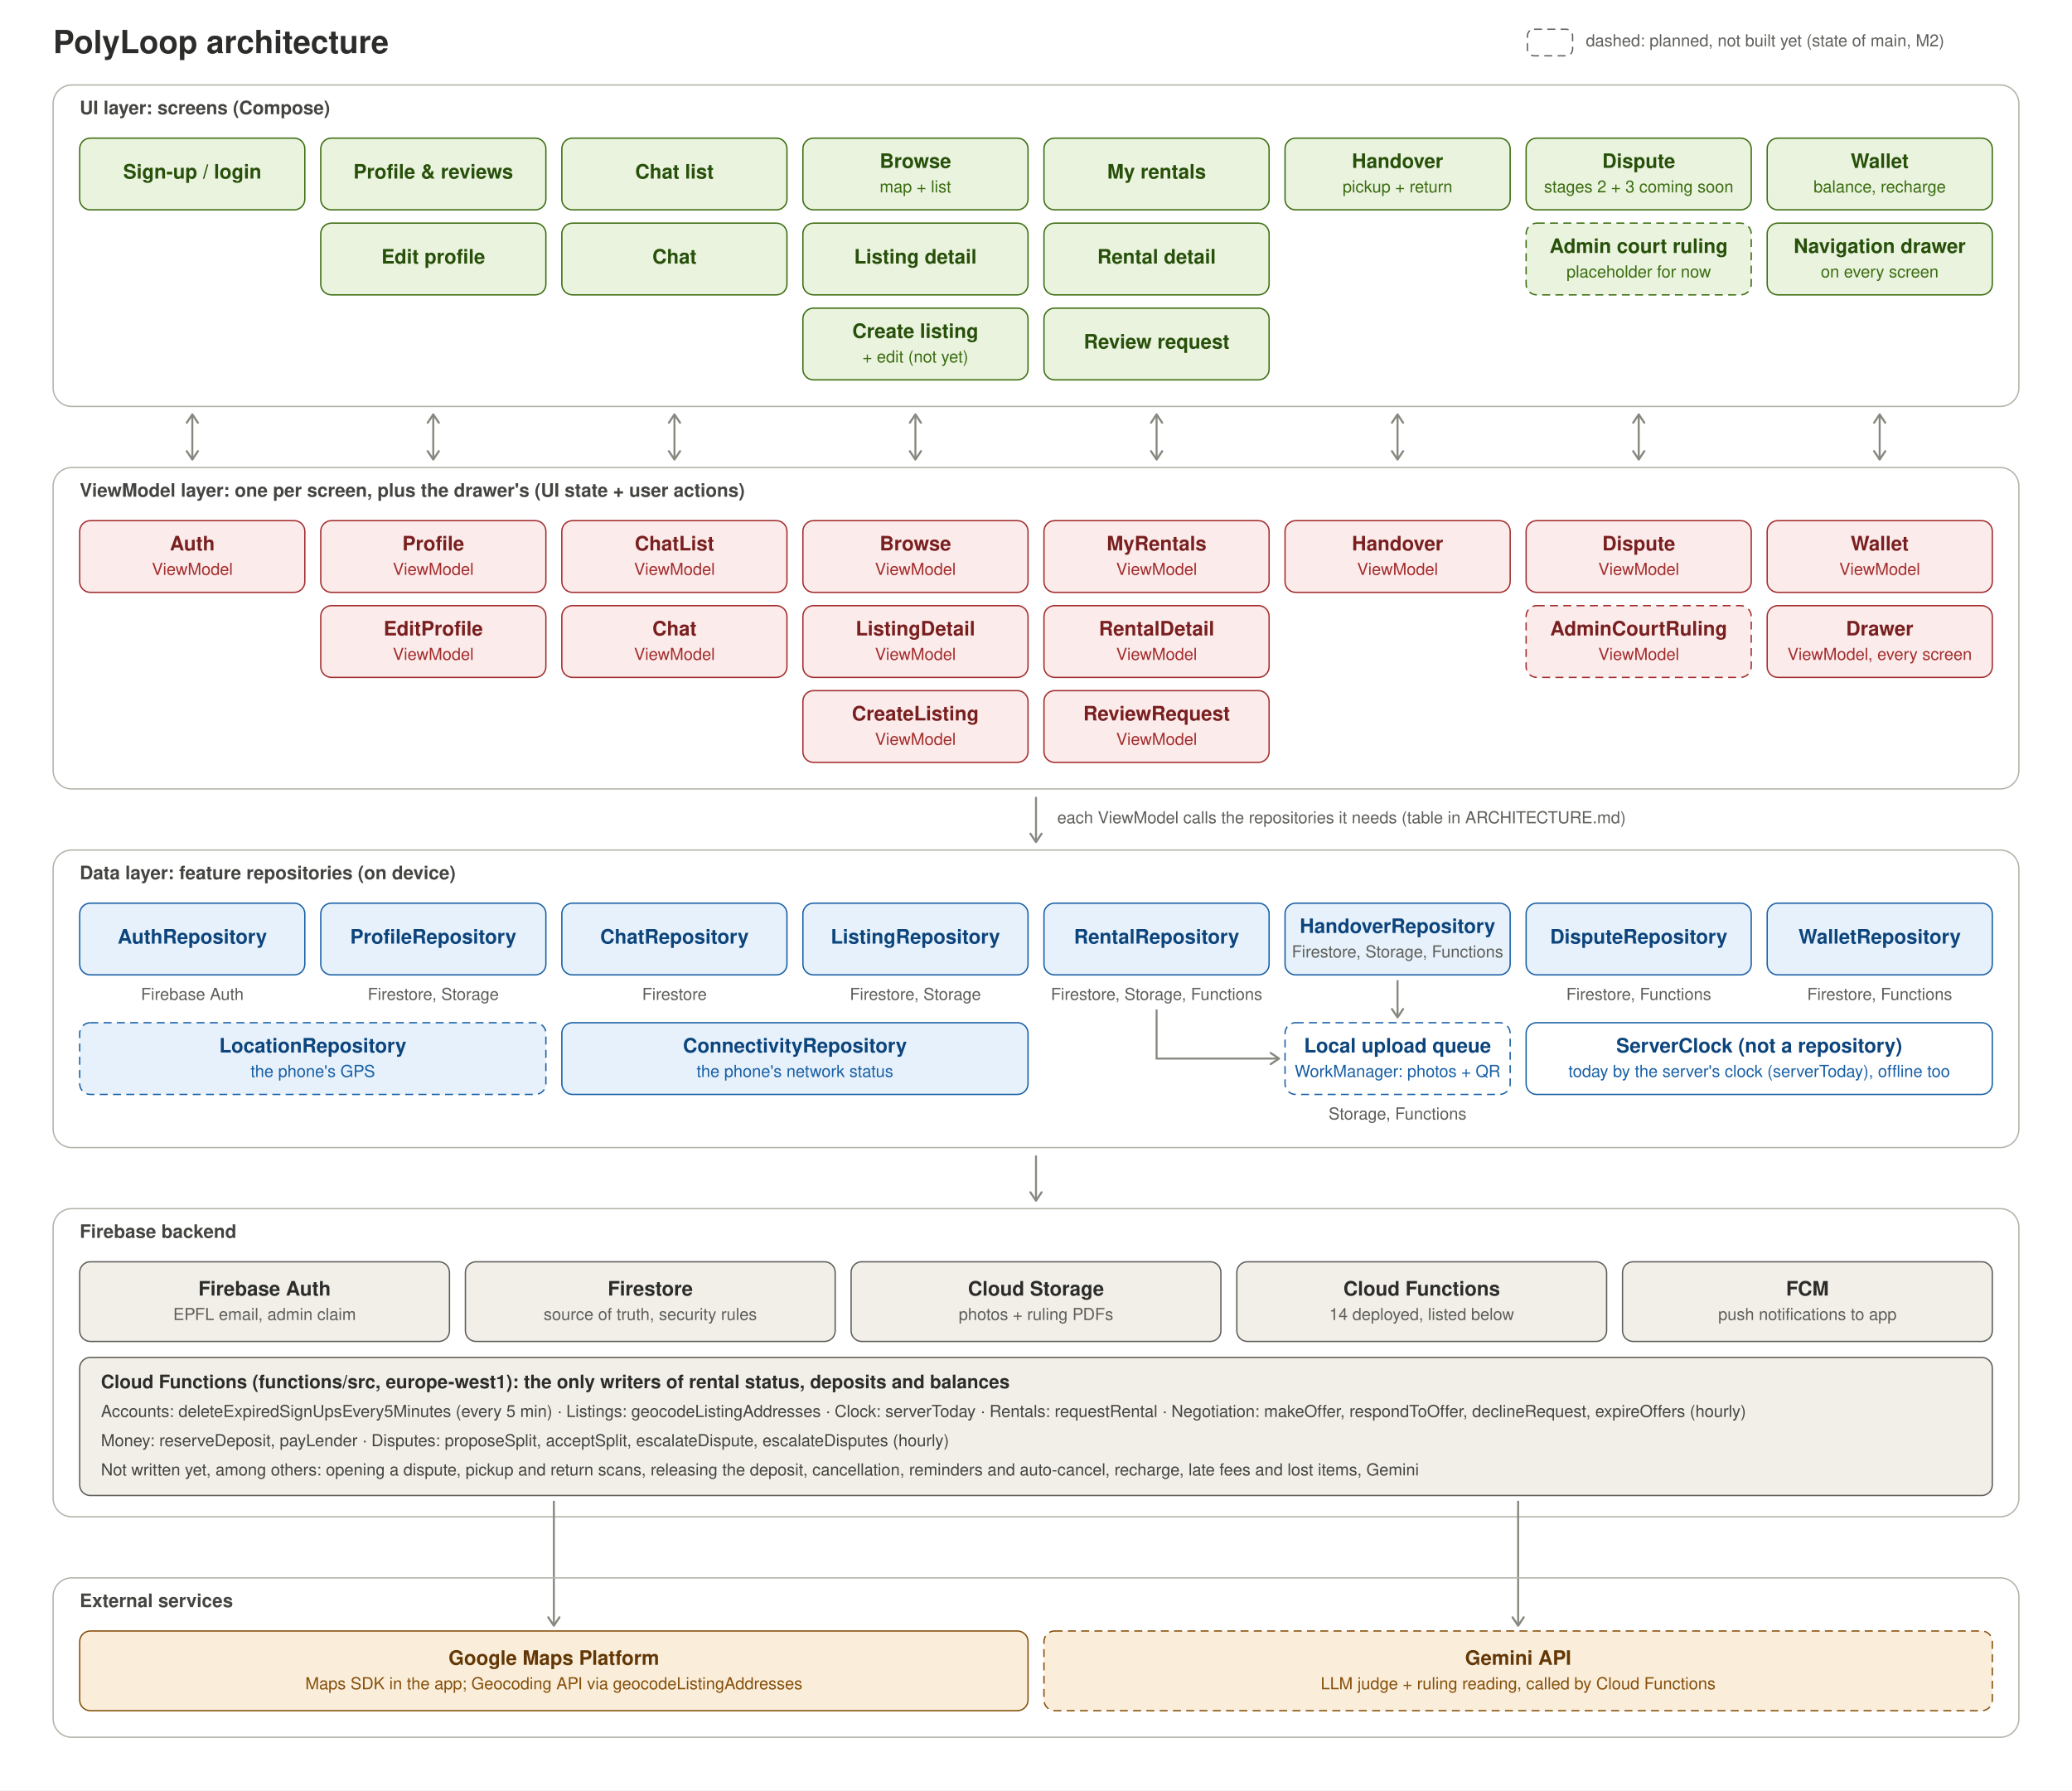
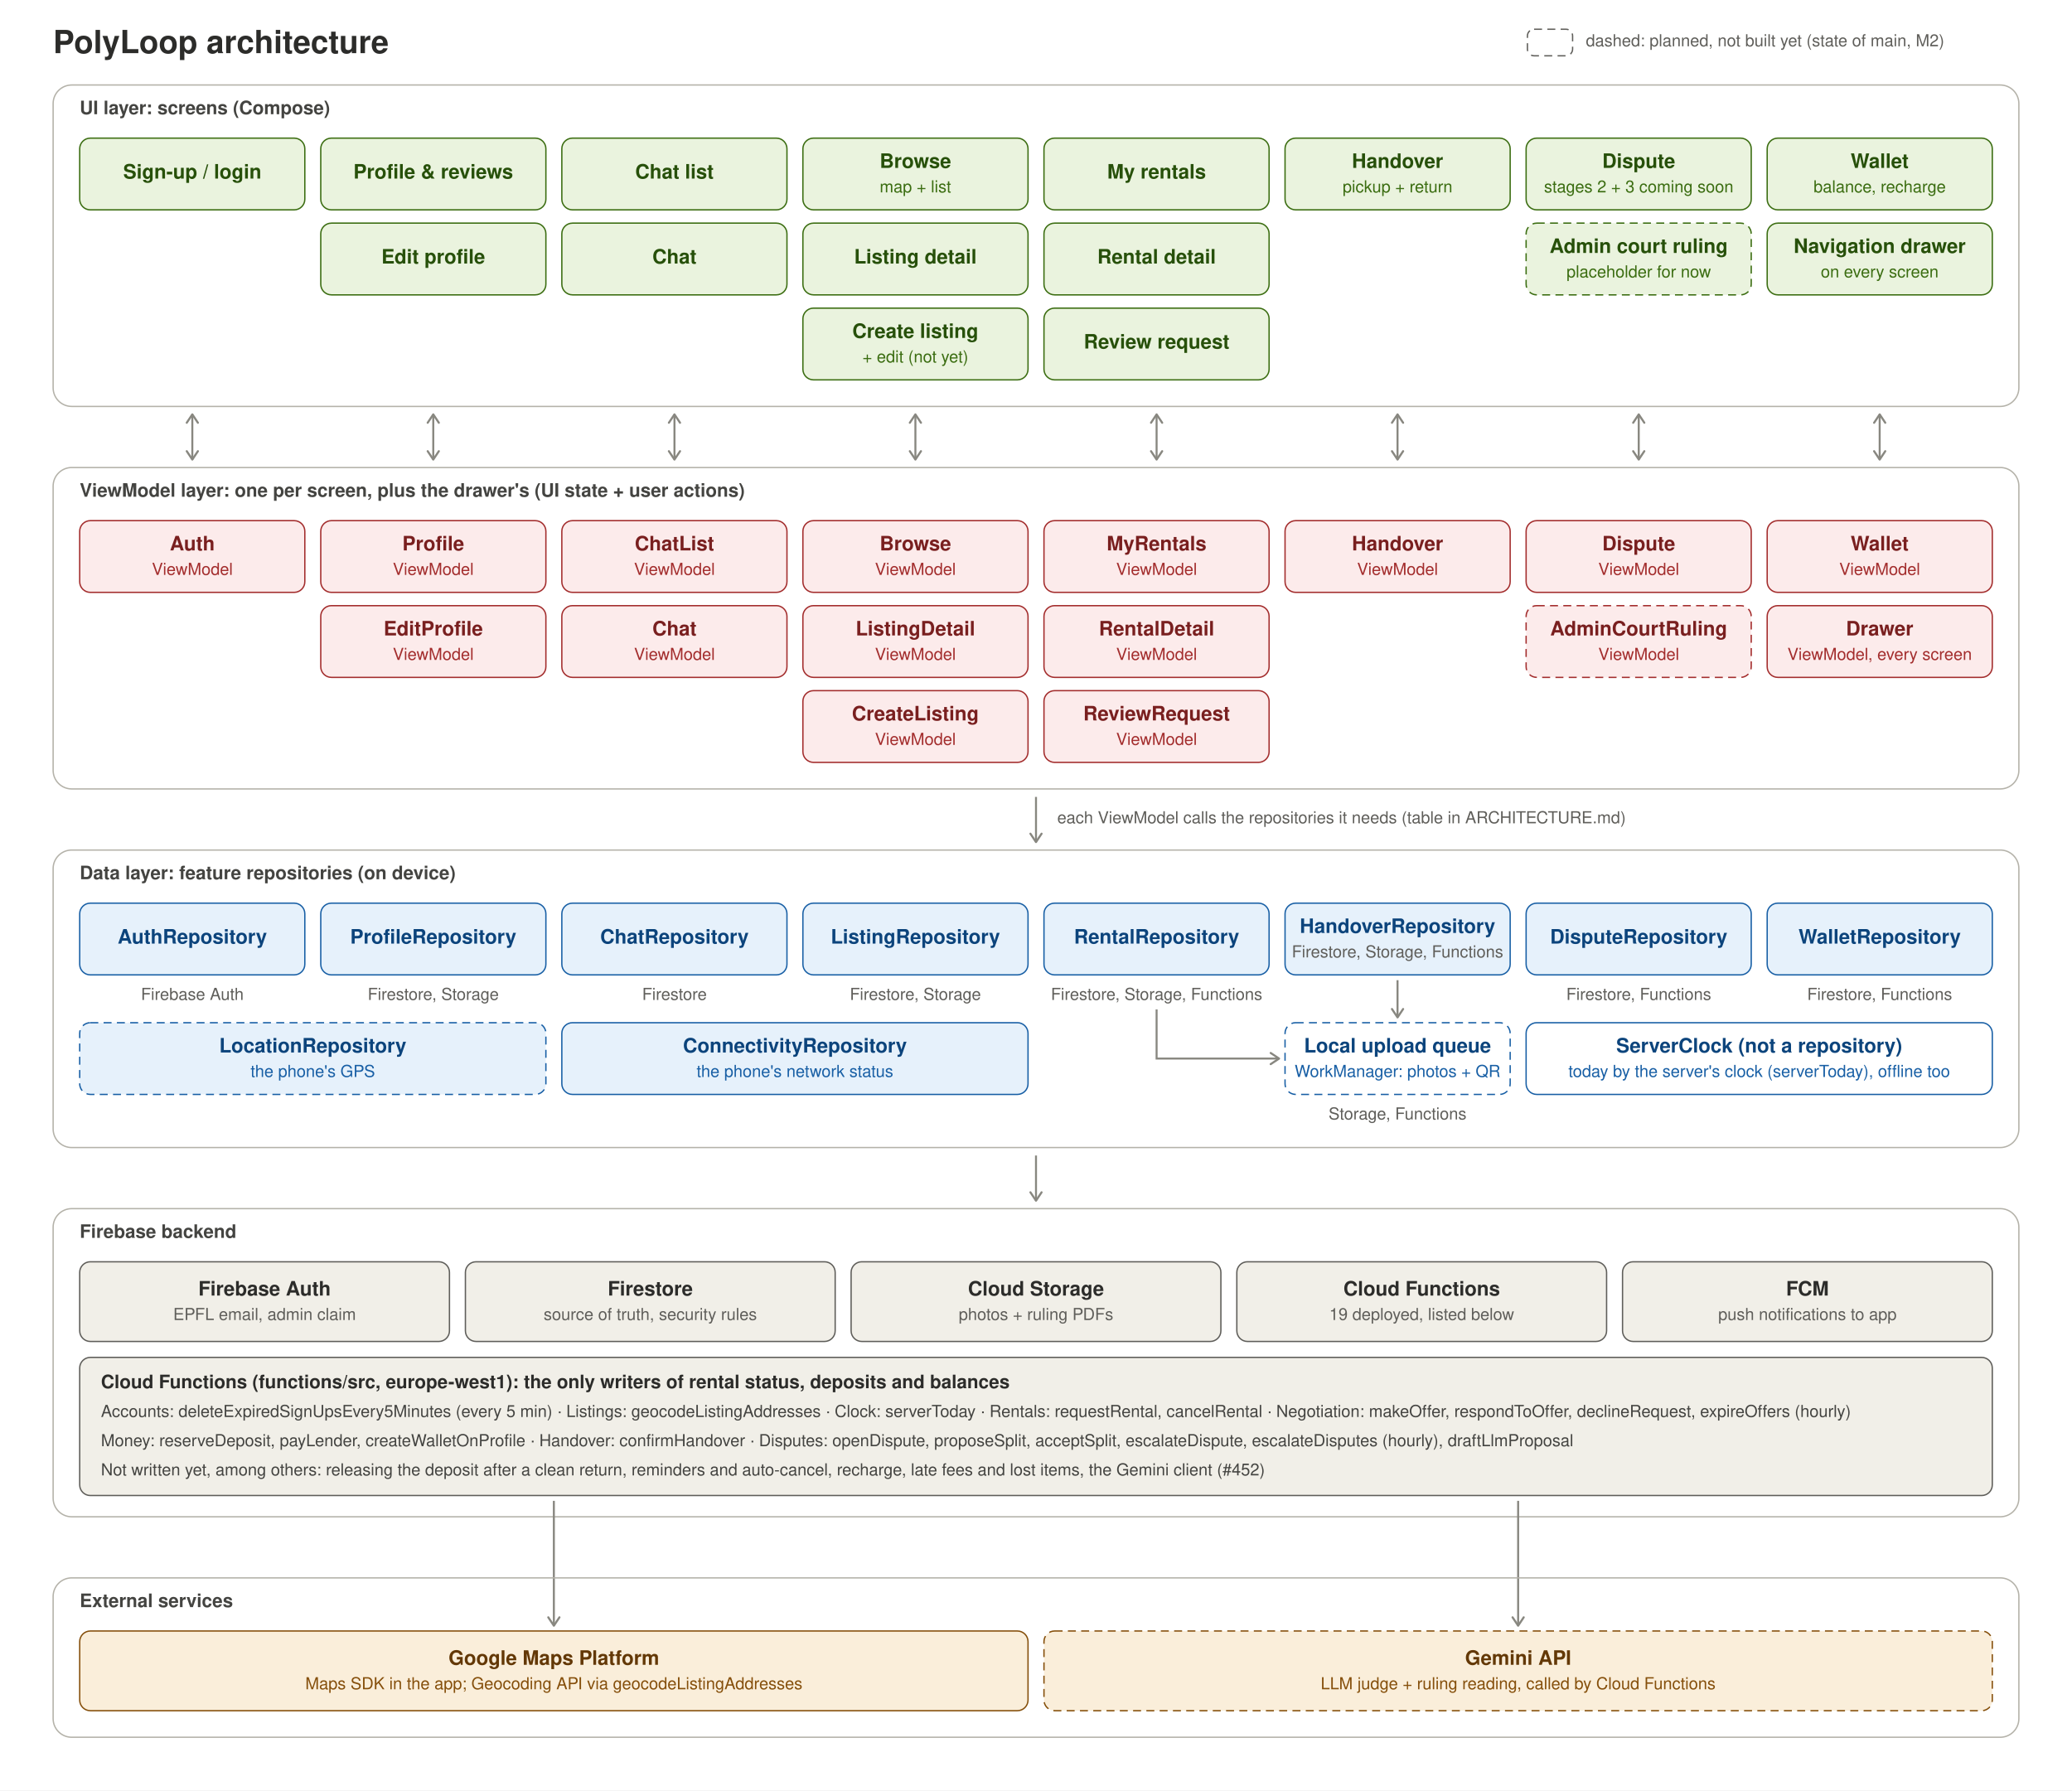
<svg xmlns="http://www.w3.org/2000/svg" width="1560" height="1348" viewBox="0 0 1560 1348">
  <defs>
    <marker id="a" viewBox="0 0 10 10" refX="8" refY="5" markerWidth="7" markerHeight="7" orient="auto-start-reverse">
      <path d="M2 1L8 5L2 9" fill="none" stroke="#888780" stroke-width="1.5" stroke-linecap="round" stroke-linejoin="round" />
    </marker>
  </defs>
  <rect width="1560" height="1348" fill="#FFFFFF" />
  <text x="40" y="40" font-family="Helvetica, Arial, sans-serif" font-size="24" font-weight="bold" fill="#2C2C2A">PolyLoop architecture</text>
  <rect x="1150" y="22" width="34" height="20" rx="5" fill="#FFFFFF" stroke="#5F5E5A" stroke-width="1" stroke-dasharray="6 4" />
  <text x="1194" y="32" dominant-baseline="central" font-family="Helvetica, Arial, sans-serif" font-size="12.5" fill="#5F5E5A">dashed: planned, not built yet (state of main, M2)</text>
  <rect x="40" y="64" width="1480" height="242" rx="14" fill="none" stroke="#B4B2A9" stroke-width="1" />
  <text x="60" y="86" font-family="Helvetica, Arial, sans-serif" font-size="14" font-weight="bold" fill="#444441">UI layer: screens (Compose)</text>
  <rect x="60.0" y="104.0" width="169.5" height="54.0" rx="8" fill="#EAF3DE" stroke="#3B6D11" stroke-width="1" />
  <text x="144.8" y="131.0" text-anchor="middle" dominant-baseline="central" font-family="Helvetica, Arial, sans-serif" font-size="15" font-weight="bold" fill="#27500A">Sign-up / login</text>
  <rect x="241.5" y="104.0" width="169.5" height="54.0" rx="8" fill="#EAF3DE" stroke="#3B6D11" stroke-width="1" />
  <text x="326.2" y="131.0" text-anchor="middle" dominant-baseline="central" font-family="Helvetica, Arial, sans-serif" font-size="15" font-weight="bold" fill="#27500A">Profile &amp; reviews</text>
  <rect x="241.5" y="168.0" width="169.5" height="54.0" rx="8" fill="#EAF3DE" stroke="#3B6D11" stroke-width="1" />
  <text x="326.2" y="195.0" text-anchor="middle" dominant-baseline="central" font-family="Helvetica, Arial, sans-serif" font-size="15" font-weight="bold" fill="#27500A">Edit profile</text>
  <rect x="423.0" y="104.0" width="169.5" height="54.0" rx="8" fill="#EAF3DE" stroke="#3B6D11" stroke-width="1" />
  <text x="507.8" y="131.0" text-anchor="middle" dominant-baseline="central" font-family="Helvetica, Arial, sans-serif" font-size="15" font-weight="bold" fill="#27500A">Chat list</text>
  <rect x="423.0" y="168.0" width="169.5" height="54.0" rx="8" fill="#EAF3DE" stroke="#3B6D11" stroke-width="1" />
  <text x="507.8" y="195.0" text-anchor="middle" dominant-baseline="central" font-family="Helvetica, Arial, sans-serif" font-size="15" font-weight="bold" fill="#27500A">Chat</text>
  <rect x="604.5" y="104.0" width="169.5" height="54.0" rx="8" fill="#EAF3DE" stroke="#3B6D11" stroke-width="1" />
  <text x="689.2" y="123.0" text-anchor="middle" dominant-baseline="central" font-family="Helvetica, Arial, sans-serif" font-size="15" font-weight="bold" fill="#27500A">Browse</text>
  <text x="689.2" y="142.0" text-anchor="middle" dominant-baseline="central" font-family="Helvetica, Arial, sans-serif" font-size="12.5" fill="#3B6D11">map + list</text>
  <rect x="604.5" y="168.0" width="169.5" height="54.0" rx="8" fill="#EAF3DE" stroke="#3B6D11" stroke-width="1" />
  <text x="689.2" y="195.0" text-anchor="middle" dominant-baseline="central" font-family="Helvetica, Arial, sans-serif" font-size="15" font-weight="bold" fill="#27500A">Listing detail</text>
  <rect x="604.5" y="232.0" width="169.5" height="54.0" rx="8" fill="#EAF3DE" stroke="#3B6D11" stroke-width="1" />
  <text x="689.2" y="251.0" text-anchor="middle" dominant-baseline="central" font-family="Helvetica, Arial, sans-serif" font-size="15" font-weight="bold" fill="#27500A">Create listing</text>
  <text x="689.2" y="270.0" text-anchor="middle" dominant-baseline="central" font-family="Helvetica, Arial, sans-serif" font-size="12.5" fill="#3B6D11">+ edit (not yet)</text>
  <rect x="786.0" y="104.0" width="169.5" height="54.0" rx="8" fill="#EAF3DE" stroke="#3B6D11" stroke-width="1" />
  <text x="870.8" y="131.0" text-anchor="middle" dominant-baseline="central" font-family="Helvetica, Arial, sans-serif" font-size="15" font-weight="bold" fill="#27500A">My rentals</text>
  <rect x="786.0" y="168.0" width="169.5" height="54.0" rx="8" fill="#EAF3DE" stroke="#3B6D11" stroke-width="1" />
  <text x="870.8" y="195.0" text-anchor="middle" dominant-baseline="central" font-family="Helvetica, Arial, sans-serif" font-size="15" font-weight="bold" fill="#27500A">Rental detail</text>
  <rect x="786.0" y="232.0" width="169.5" height="54.0" rx="8" fill="#EAF3DE" stroke="#3B6D11" stroke-width="1" />
  <text x="870.8" y="259.0" text-anchor="middle" dominant-baseline="central" font-family="Helvetica, Arial, sans-serif" font-size="15" font-weight="bold" fill="#27500A">Review request</text>
  <rect x="967.5" y="104.0" width="169.5" height="54.0" rx="8" fill="#EAF3DE" stroke="#3B6D11" stroke-width="1" />
  <text x="1052.2" y="123.0" text-anchor="middle" dominant-baseline="central" font-family="Helvetica, Arial, sans-serif" font-size="15" font-weight="bold" fill="#27500A">Handover</text>
  <text x="1052.2" y="142.0" text-anchor="middle" dominant-baseline="central" font-family="Helvetica, Arial, sans-serif" font-size="12.5" fill="#3B6D11">pickup + return</text>
  <rect x="1149.0" y="104.0" width="169.5" height="54.0" rx="8" fill="#EAF3DE" stroke="#3B6D11" stroke-width="1" />
  <text x="1233.8" y="123.0" text-anchor="middle" dominant-baseline="central" font-family="Helvetica, Arial, sans-serif" font-size="15" font-weight="bold" fill="#27500A">Dispute</text>
  <text x="1233.8" y="142.0" text-anchor="middle" dominant-baseline="central" font-family="Helvetica, Arial, sans-serif" font-size="12.5" fill="#3B6D11">stages 2 + 3 coming soon</text>
  <rect x="1149.0" y="168.0" width="169.5" height="54.0" rx="8" fill="#EAF3DE" stroke="#3B6D11" stroke-width="1" stroke-dasharray="6 4" />
  <text x="1233.8" y="187.0" text-anchor="middle" dominant-baseline="central" font-family="Helvetica, Arial, sans-serif" font-size="15" font-weight="bold" fill="#27500A">Admin court ruling</text>
  <text x="1233.8" y="206.0" text-anchor="middle" dominant-baseline="central" font-family="Helvetica, Arial, sans-serif" font-size="12.5" fill="#3B6D11">placeholder for now</text>
  <rect x="1330.5" y="104.0" width="169.5" height="54.0" rx="8" fill="#EAF3DE" stroke="#3B6D11" stroke-width="1" />
  <text x="1415.2" y="123.0" text-anchor="middle" dominant-baseline="central" font-family="Helvetica, Arial, sans-serif" font-size="15" font-weight="bold" fill="#27500A">Wallet</text>
  <text x="1415.2" y="142.0" text-anchor="middle" dominant-baseline="central" font-family="Helvetica, Arial, sans-serif" font-size="12.5" fill="#3B6D11">balance, recharge</text>
  <rect x="1330.5" y="168.0" width="169.5" height="54.0" rx="8" fill="#EAF3DE" stroke="#3B6D11" stroke-width="1" />
  <text x="1415.2" y="187.0" text-anchor="middle" dominant-baseline="central" font-family="Helvetica, Arial, sans-serif" font-size="15" font-weight="bold" fill="#27500A">Navigation drawer</text>
  <text x="1415.2" y="206.0" text-anchor="middle" dominant-baseline="central" font-family="Helvetica, Arial, sans-serif" font-size="12.5" fill="#3B6D11">on every screen</text>
  <line x1="144.8" y1="312" x2="144.8" y2="346" stroke="#888780" stroke-width="1.5" marker-end="url(#a)" marker-start="url(#a)" />
  <line x1="326.2" y1="312" x2="326.2" y2="346" stroke="#888780" stroke-width="1.5" marker-end="url(#a)" marker-start="url(#a)" />
  <line x1="507.8" y1="312" x2="507.8" y2="346" stroke="#888780" stroke-width="1.5" marker-end="url(#a)" marker-start="url(#a)" />
  <line x1="689.2" y1="312" x2="689.2" y2="346" stroke="#888780" stroke-width="1.5" marker-end="url(#a)" marker-start="url(#a)" />
  <line x1="870.8" y1="312" x2="870.8" y2="346" stroke="#888780" stroke-width="1.5" marker-end="url(#a)" marker-start="url(#a)" />
  <line x1="1052.2" y1="312" x2="1052.2" y2="346" stroke="#888780" stroke-width="1.5" marker-end="url(#a)" marker-start="url(#a)" />
  <line x1="1233.8" y1="312" x2="1233.8" y2="346" stroke="#888780" stroke-width="1.5" marker-end="url(#a)" marker-start="url(#a)" />
  <line x1="1415.2" y1="312" x2="1415.2" y2="346" stroke="#888780" stroke-width="1.5" marker-end="url(#a)" marker-start="url(#a)" />
  <rect x="40" y="352" width="1480" height="242" rx="14" fill="none" stroke="#B4B2A9" stroke-width="1" />
  <text x="60" y="374" font-family="Helvetica, Arial, sans-serif" font-size="14" font-weight="bold" fill="#444441">ViewModel layer: one per screen, plus the drawer's (UI state + user actions)</text>
  <rect x="60.0" y="392.0" width="169.5" height="54.0" rx="8" fill="#FCEBEB" stroke="#A32D2D" stroke-width="1" />
  <text x="144.8" y="411.0" text-anchor="middle" dominant-baseline="central" font-family="Helvetica, Arial, sans-serif" font-size="15" font-weight="bold" fill="#791F1F">Auth</text>
  <text x="144.8" y="430.0" text-anchor="middle" dominant-baseline="central" font-family="Helvetica, Arial, sans-serif" font-size="12.5" fill="#A32D2D">ViewModel</text>
  <rect x="241.5" y="392.0" width="169.5" height="54.0" rx="8" fill="#FCEBEB" stroke="#A32D2D" stroke-width="1" />
  <text x="326.2" y="411.0" text-anchor="middle" dominant-baseline="central" font-family="Helvetica, Arial, sans-serif" font-size="15" font-weight="bold" fill="#791F1F">Profile</text>
  <text x="326.2" y="430.0" text-anchor="middle" dominant-baseline="central" font-family="Helvetica, Arial, sans-serif" font-size="12.5" fill="#A32D2D">ViewModel</text>
  <rect x="241.5" y="456.0" width="169.5" height="54.0" rx="8" fill="#FCEBEB" stroke="#A32D2D" stroke-width="1" />
  <text x="326.2" y="475.0" text-anchor="middle" dominant-baseline="central" font-family="Helvetica, Arial, sans-serif" font-size="15" font-weight="bold" fill="#791F1F">EditProfile</text>
  <text x="326.2" y="494.0" text-anchor="middle" dominant-baseline="central" font-family="Helvetica, Arial, sans-serif" font-size="12.5" fill="#A32D2D">ViewModel</text>
  <rect x="423.0" y="392.0" width="169.5" height="54.0" rx="8" fill="#FCEBEB" stroke="#A32D2D" stroke-width="1" />
  <text x="507.8" y="411.0" text-anchor="middle" dominant-baseline="central" font-family="Helvetica, Arial, sans-serif" font-size="15" font-weight="bold" fill="#791F1F">ChatList</text>
  <text x="507.8" y="430.0" text-anchor="middle" dominant-baseline="central" font-family="Helvetica, Arial, sans-serif" font-size="12.5" fill="#A32D2D">ViewModel</text>
  <rect x="423.0" y="456.0" width="169.5" height="54.0" rx="8" fill="#FCEBEB" stroke="#A32D2D" stroke-width="1" />
  <text x="507.8" y="475.0" text-anchor="middle" dominant-baseline="central" font-family="Helvetica, Arial, sans-serif" font-size="15" font-weight="bold" fill="#791F1F">Chat</text>
  <text x="507.8" y="494.0" text-anchor="middle" dominant-baseline="central" font-family="Helvetica, Arial, sans-serif" font-size="12.5" fill="#A32D2D">ViewModel</text>
  <rect x="604.5" y="392.0" width="169.5" height="54.0" rx="8" fill="#FCEBEB" stroke="#A32D2D" stroke-width="1" />
  <text x="689.2" y="411.0" text-anchor="middle" dominant-baseline="central" font-family="Helvetica, Arial, sans-serif" font-size="15" font-weight="bold" fill="#791F1F">Browse</text>
  <text x="689.2" y="430.0" text-anchor="middle" dominant-baseline="central" font-family="Helvetica, Arial, sans-serif" font-size="12.5" fill="#A32D2D">ViewModel</text>
  <rect x="604.5" y="456.0" width="169.5" height="54.0" rx="8" fill="#FCEBEB" stroke="#A32D2D" stroke-width="1" />
  <text x="689.2" y="475.0" text-anchor="middle" dominant-baseline="central" font-family="Helvetica, Arial, sans-serif" font-size="15" font-weight="bold" fill="#791F1F">ListingDetail</text>
  <text x="689.2" y="494.0" text-anchor="middle" dominant-baseline="central" font-family="Helvetica, Arial, sans-serif" font-size="12.5" fill="#A32D2D">ViewModel</text>
  <rect x="604.5" y="520.0" width="169.5" height="54.0" rx="8" fill="#FCEBEB" stroke="#A32D2D" stroke-width="1" />
  <text x="689.2" y="539.0" text-anchor="middle" dominant-baseline="central" font-family="Helvetica, Arial, sans-serif" font-size="15" font-weight="bold" fill="#791F1F">CreateListing</text>
  <text x="689.2" y="558.0" text-anchor="middle" dominant-baseline="central" font-family="Helvetica, Arial, sans-serif" font-size="12.5" fill="#A32D2D">ViewModel</text>
  <rect x="786.0" y="392.0" width="169.5" height="54.0" rx="8" fill="#FCEBEB" stroke="#A32D2D" stroke-width="1" />
  <text x="870.8" y="411.0" text-anchor="middle" dominant-baseline="central" font-family="Helvetica, Arial, sans-serif" font-size="15" font-weight="bold" fill="#791F1F">MyRentals</text>
  <text x="870.8" y="430.0" text-anchor="middle" dominant-baseline="central" font-family="Helvetica, Arial, sans-serif" font-size="12.5" fill="#A32D2D">ViewModel</text>
  <rect x="786.0" y="456.0" width="169.5" height="54.0" rx="8" fill="#FCEBEB" stroke="#A32D2D" stroke-width="1" />
  <text x="870.8" y="475.0" text-anchor="middle" dominant-baseline="central" font-family="Helvetica, Arial, sans-serif" font-size="15" font-weight="bold" fill="#791F1F">RentalDetail</text>
  <text x="870.8" y="494.0" text-anchor="middle" dominant-baseline="central" font-family="Helvetica, Arial, sans-serif" font-size="12.5" fill="#A32D2D">ViewModel</text>
  <rect x="786.0" y="520.0" width="169.5" height="54.0" rx="8" fill="#FCEBEB" stroke="#A32D2D" stroke-width="1" />
  <text x="870.8" y="539.0" text-anchor="middle" dominant-baseline="central" font-family="Helvetica, Arial, sans-serif" font-size="15" font-weight="bold" fill="#791F1F">ReviewRequest</text>
  <text x="870.8" y="558.0" text-anchor="middle" dominant-baseline="central" font-family="Helvetica, Arial, sans-serif" font-size="12.5" fill="#A32D2D">ViewModel</text>
  <rect x="967.5" y="392.0" width="169.5" height="54.0" rx="8" fill="#FCEBEB" stroke="#A32D2D" stroke-width="1" />
  <text x="1052.2" y="411.0" text-anchor="middle" dominant-baseline="central" font-family="Helvetica, Arial, sans-serif" font-size="15" font-weight="bold" fill="#791F1F">Handover</text>
  <text x="1052.2" y="430.0" text-anchor="middle" dominant-baseline="central" font-family="Helvetica, Arial, sans-serif" font-size="12.5" fill="#A32D2D">ViewModel</text>
  <rect x="1149.0" y="392.0" width="169.5" height="54.0" rx="8" fill="#FCEBEB" stroke="#A32D2D" stroke-width="1" />
  <text x="1233.8" y="411.0" text-anchor="middle" dominant-baseline="central" font-family="Helvetica, Arial, sans-serif" font-size="15" font-weight="bold" fill="#791F1F">Dispute</text>
  <text x="1233.8" y="430.0" text-anchor="middle" dominant-baseline="central" font-family="Helvetica, Arial, sans-serif" font-size="12.5" fill="#A32D2D">ViewModel</text>
  <rect x="1149.0" y="456.0" width="169.5" height="54.0" rx="8" fill="#FCEBEB" stroke="#A32D2D" stroke-width="1" stroke-dasharray="6 4" />
  <text x="1233.8" y="475.0" text-anchor="middle" dominant-baseline="central" font-family="Helvetica, Arial, sans-serif" font-size="15" font-weight="bold" fill="#791F1F">AdminCourtRuling</text>
  <text x="1233.8" y="494.0" text-anchor="middle" dominant-baseline="central" font-family="Helvetica, Arial, sans-serif" font-size="12.5" fill="#A32D2D">ViewModel</text>
  <rect x="1330.5" y="392.0" width="169.5" height="54.0" rx="8" fill="#FCEBEB" stroke="#A32D2D" stroke-width="1" />
  <text x="1415.2" y="411.0" text-anchor="middle" dominant-baseline="central" font-family="Helvetica, Arial, sans-serif" font-size="15" font-weight="bold" fill="#791F1F">Wallet</text>
  <text x="1415.2" y="430.0" text-anchor="middle" dominant-baseline="central" font-family="Helvetica, Arial, sans-serif" font-size="12.5" fill="#A32D2D">ViewModel</text>
  <rect x="1330.5" y="456.0" width="169.5" height="54.0" rx="8" fill="#FCEBEB" stroke="#A32D2D" stroke-width="1" />
  <text x="1415.2" y="475.0" text-anchor="middle" dominant-baseline="central" font-family="Helvetica, Arial, sans-serif" font-size="15" font-weight="bold" fill="#791F1F">Drawer</text>
  <text x="1415.2" y="494.0" text-anchor="middle" dominant-baseline="central" font-family="Helvetica, Arial, sans-serif" font-size="12.5" fill="#A32D2D">ViewModel, every screen</text>
  <line x1="780.0" y1="600" x2="780.0" y2="634" stroke="#888780" stroke-width="1.5" marker-end="url(#a)" />
  <text x="796" y="617" dominant-baseline="central" font-family="Helvetica, Arial, sans-serif" font-size="12.5" fill="#5F5E5A">each ViewModel calls the repositories it needs (table in ARCHITECTURE.md)</text>
  <rect x="40" y="640" width="1480" height="224" rx="14" fill="none" stroke="#B4B2A9" stroke-width="1" />
  <text x="60" y="662" font-family="Helvetica, Arial, sans-serif" font-size="14" font-weight="bold" fill="#444441">Data layer: feature repositories (on device)</text>
  <rect x="60.0" y="680" width="169.5" height="54.0" rx="8" fill="#E6F1FB" stroke="#185FA5" stroke-width="1" />
  <text x="144.8" y="707" text-anchor="middle" dominant-baseline="central" font-family="Helvetica, Arial, sans-serif" font-size="15" font-weight="bold" fill="#0C447C">AuthRepository</text>
  <text x="144.8" y="750" text-anchor="middle" dominant-baseline="central" font-family="Helvetica, Arial, sans-serif" font-size="12.5" fill="#5F5E5A">Firebase Auth</text>
  <rect x="241.5" y="680" width="169.5" height="54.0" rx="8" fill="#E6F1FB" stroke="#185FA5" stroke-width="1" />
  <text x="326.2" y="707" text-anchor="middle" dominant-baseline="central" font-family="Helvetica, Arial, sans-serif" font-size="15" font-weight="bold" fill="#0C447C">ProfileRepository</text>
  <text x="326.2" y="750" text-anchor="middle" dominant-baseline="central" font-family="Helvetica, Arial, sans-serif" font-size="12.5" fill="#5F5E5A">Firestore, Storage</text>
  <rect x="423.0" y="680" width="169.5" height="54.0" rx="8" fill="#E6F1FB" stroke="#185FA5" stroke-width="1" />
  <text x="507.8" y="707" text-anchor="middle" dominant-baseline="central" font-family="Helvetica, Arial, sans-serif" font-size="15" font-weight="bold" fill="#0C447C">ChatRepository</text>
  <text x="507.8" y="750" text-anchor="middle" dominant-baseline="central" font-family="Helvetica, Arial, sans-serif" font-size="12.5" fill="#5F5E5A">Firestore</text>
  <rect x="604.5" y="680" width="169.5" height="54.0" rx="8" fill="#E6F1FB" stroke="#185FA5" stroke-width="1" />
  <text x="689.2" y="707" text-anchor="middle" dominant-baseline="central" font-family="Helvetica, Arial, sans-serif" font-size="15" font-weight="bold" fill="#0C447C">ListingRepository</text>
  <text x="689.2" y="750" text-anchor="middle" dominant-baseline="central" font-family="Helvetica, Arial, sans-serif" font-size="12.5" fill="#5F5E5A">Firestore, Storage</text>
  <rect x="786.0" y="680" width="169.5" height="54.0" rx="8" fill="#E6F1FB" stroke="#185FA5" stroke-width="1" />
  <text x="870.8" y="707" text-anchor="middle" dominant-baseline="central" font-family="Helvetica, Arial, sans-serif" font-size="15" font-weight="bold" fill="#0C447C">RentalRepository</text>
  <text x="870.8" y="750" text-anchor="middle" dominant-baseline="central" font-family="Helvetica, Arial, sans-serif" font-size="12.5" fill="#5F5E5A">Firestore, Storage, Functions</text>
  <path d="M870.8 760V797H963" fill="none" stroke="#888780" stroke-width="1.5" marker-end="url(#a)" />
  <rect x="967.5" y="680" width="169.5" height="54.0" rx="8" fill="#E6F1FB" stroke="#185FA5" stroke-width="1" />
  <text x="1052.2" y="699" text-anchor="middle" dominant-baseline="central" font-family="Helvetica, Arial, sans-serif" font-size="15" font-weight="bold" fill="#0C447C">HandoverRepository</text>
  <text x="1052.2" y="718" text-anchor="middle" dominant-baseline="central" font-family="Helvetica, Arial, sans-serif" font-size="12.5" fill="#5F5E5A">Firestore, Storage, Functions</text>
  <rect x="1149.0" y="680" width="169.5" height="54.0" rx="8" fill="#E6F1FB" stroke="#185FA5" stroke-width="1" />
  <text x="1233.8" y="707" text-anchor="middle" dominant-baseline="central" font-family="Helvetica, Arial, sans-serif" font-size="15" font-weight="bold" fill="#0C447C">DisputeRepository</text>
  <text x="1233.8" y="750" text-anchor="middle" dominant-baseline="central" font-family="Helvetica, Arial, sans-serif" font-size="12.5" fill="#5F5E5A">Firestore, Functions</text>
  <rect x="1330.5" y="680" width="169.5" height="54.0" rx="8" fill="#E6F1FB" stroke="#185FA5" stroke-width="1" />
  <text x="1415.2" y="707" text-anchor="middle" dominant-baseline="central" font-family="Helvetica, Arial, sans-serif" font-size="15" font-weight="bold" fill="#0C447C">WalletRepository</text>
  <text x="1415.2" y="750" text-anchor="middle" dominant-baseline="central" font-family="Helvetica, Arial, sans-serif" font-size="12.5" fill="#5F5E5A">Firestore, Functions</text>
  <line x1="1052.2" y1="738" x2="1052.2" y2="766" stroke="#888780" stroke-width="1.5" marker-end="url(#a)" />
  <rect x="967.5" y="770" width="169.5" height="54.0" rx="8" fill="#FFFFFF" stroke="#185FA5" stroke-width="1" stroke-dasharray="6 4" />
  <text x="1052.2" y="789" text-anchor="middle" dominant-baseline="central" font-family="Helvetica, Arial, sans-serif" font-size="15" font-weight="bold" fill="#0C447C">Local upload queue</text>
  <text x="1052.2" y="808" text-anchor="middle" dominant-baseline="central" font-family="Helvetica, Arial, sans-serif" font-size="12.5" fill="#185FA5">WorkManager: photos + QR</text>
  <text x="1052.2" y="840" text-anchor="middle" dominant-baseline="central" font-family="Helvetica, Arial, sans-serif" font-size="12.5" fill="#5F5E5A">Storage, Functions</text>
  <rect x="60.0" y="770.0" width="351.0" height="54.0" rx="8" fill="#E6F1FB" stroke="#185FA5" stroke-width="1" stroke-dasharray="6 4" />
  <text x="235.5" y="789.0" text-anchor="middle" dominant-baseline="central" font-family="Helvetica, Arial, sans-serif" font-size="15" font-weight="bold" fill="#0C447C">LocationRepository</text>
  <text x="235.5" y="808.0" text-anchor="middle" dominant-baseline="central" font-family="Helvetica, Arial, sans-serif" font-size="12.5" fill="#185FA5">the phone's GPS</text>
  <rect x="423.0" y="770.0" width="351.0" height="54.0" rx="8" fill="#E6F1FB" stroke="#185FA5" stroke-width="1" />
  <text x="598.5" y="789.0" text-anchor="middle" dominant-baseline="central" font-family="Helvetica, Arial, sans-serif" font-size="15" font-weight="bold" fill="#0C447C">ConnectivityRepository</text>
  <text x="598.5" y="808.0" text-anchor="middle" dominant-baseline="central" font-family="Helvetica, Arial, sans-serif" font-size="12.5" fill="#185FA5">the phone's network status</text>
  <rect x="1149.0" y="770.0" width="351.0" height="54.0" rx="8" fill="#FFFFFF" stroke="#185FA5" stroke-width="1" />
  <text x="1324.5" y="789.0" text-anchor="middle" dominant-baseline="central" font-family="Helvetica, Arial, sans-serif" font-size="15" font-weight="bold" fill="#0C447C">ServerClock (not a repository)</text>
  <text x="1324.5" y="808.0" text-anchor="middle" dominant-baseline="central" font-family="Helvetica, Arial, sans-serif" font-size="12.5" fill="#185FA5">today by the server's clock (serverToday), offline too</text>
  <line x1="780.0" y1="870" x2="780.0" y2="904" stroke="#888780" stroke-width="1.5" marker-end="url(#a)" />
  <rect x="40" y="910" width="1480" height="232" rx="14" fill="none" stroke="#B4B2A9" stroke-width="1" />
  <text x="60" y="932" font-family="Helvetica, Arial, sans-serif" font-size="14" font-weight="bold" fill="#444441">Firebase backend</text>
  <rect x="60.0" y="950" width="278.4" height="60.0" rx="8" fill="#F1EFE8" stroke="#5F5E5A" stroke-width="1" />
  <text x="199.2" y="972" text-anchor="middle" dominant-baseline="central" font-family="Helvetica, Arial, sans-serif" font-size="15" font-weight="bold" fill="#2C2C2A">Firebase Auth</text>
  <text x="199.2" y="991" text-anchor="middle" dominant-baseline="central" font-family="Helvetica, Arial, sans-serif" font-size="12.5" fill="#5F5E5A">EPFL email, admin claim</text>
  <rect x="350.4" y="950" width="278.4" height="60.0" rx="8" fill="#F1EFE8" stroke="#5F5E5A" stroke-width="1" />
  <text x="489.6" y="972" text-anchor="middle" dominant-baseline="central" font-family="Helvetica, Arial, sans-serif" font-size="15" font-weight="bold" fill="#2C2C2A">Firestore</text>
  <text x="489.6" y="991" text-anchor="middle" dominant-baseline="central" font-family="Helvetica, Arial, sans-serif" font-size="12.5" fill="#5F5E5A">source of truth, security rules</text>
  <rect x="640.8" y="950" width="278.4" height="60.0" rx="8" fill="#F1EFE8" stroke="#5F5E5A" stroke-width="1" />
  <text x="780.0" y="972" text-anchor="middle" dominant-baseline="central" font-family="Helvetica, Arial, sans-serif" font-size="15" font-weight="bold" fill="#2C2C2A">Cloud Storage</text>
  <text x="780.0" y="991" text-anchor="middle" dominant-baseline="central" font-family="Helvetica, Arial, sans-serif" font-size="12.5" fill="#5F5E5A">photos + ruling PDFs</text>
  <rect x="931.2" y="950" width="278.4" height="60.0" rx="8" fill="#F1EFE8" stroke="#5F5E5A" stroke-width="1" />
  <text x="1070.4" y="972" text-anchor="middle" dominant-baseline="central" font-family="Helvetica, Arial, sans-serif" font-size="15" font-weight="bold" fill="#2C2C2A">Cloud Functions</text>
-   <text x="1070.4" y="991" text-anchor="middle" dominant-baseline="central" font-family="Helvetica, Arial, sans-serif" font-size="12.5" fill="#5F5E5A">14 deployed, listed below</text>
+   <text x="1070.4" y="991" text-anchor="middle" dominant-baseline="central" font-family="Helvetica, Arial, sans-serif" font-size="12.5" fill="#5F5E5A">19 deployed, listed below</text>
  <rect x="1221.6" y="950" width="278.4" height="60.0" rx="8" fill="#F1EFE8" stroke="#5F5E5A" stroke-width="1" />
  <text x="1360.8" y="972" text-anchor="middle" dominant-baseline="central" font-family="Helvetica, Arial, sans-serif" font-size="15" font-weight="bold" fill="#2C2C2A">FCM</text>
  <text x="1360.8" y="991" text-anchor="middle" dominant-baseline="central" font-family="Helvetica, Arial, sans-serif" font-size="12.5" fill="#5F5E5A">push notifications to app</text>
  <rect x="60.0" y="1022" width="1440.0" height="104.0" rx="8" fill="#F1EFE8" stroke="#5F5E5A" stroke-width="1" />
  <text x="76" y="1042" dominant-baseline="central" font-family="Helvetica, Arial, sans-serif" font-size="14" font-weight="bold" fill="#2C2C2A">Cloud Functions (functions/src, europe-west1): the only writers of rental status, deposits and balances</text>
-   <text x="76" y="1064" dominant-baseline="central" font-family="Helvetica, Arial, sans-serif" font-size="12.5" fill="#444441">Accounts: deleteExpiredSignUpsEvery5Minutes (every 5 min)  ·  Listings: geocodeListingAddresses  ·  Clock: serverToday  ·  Rentals: requestRental · Negotiation: makeOffer, respondToOffer, declineRequest, expireOffers (hourly)</text>
-   <text x="76" y="1086" dominant-baseline="central" font-family="Helvetica, Arial, sans-serif" font-size="12.5" fill="#444441">Money: reserveDeposit, payLender  ·  Disputes: proposeSplit, acceptSplit, escalateDispute, escalateDisputes (hourly)</text>
-   <text x="76" y="1108" dominant-baseline="central" font-family="Helvetica, Arial, sans-serif" font-size="12.5" fill="#444441">Not written yet, among others: opening a dispute, pickup and return scans, releasing the deposit, cancellation, reminders and auto-cancel, recharge, late fees and lost items, Gemini</text>
+   <text x="76" y="1064" dominant-baseline="central" font-family="Helvetica, Arial, sans-serif" font-size="12.5" fill="#444441">Accounts: deleteExpiredSignUpsEvery5Minutes (every 5 min)  ·  Listings: geocodeListingAddresses  ·  Clock: serverToday  ·  Rentals: requestRental, cancelRental · Negotiation: makeOffer, respondToOffer, declineRequest, expireOffers (hourly)</text>
+   <text x="76" y="1086" dominant-baseline="central" font-family="Helvetica, Arial, sans-serif" font-size="12.5" fill="#444441">Money: reserveDeposit, payLender, createWalletOnProfile  ·  Handover: confirmHandover  ·  Disputes: openDispute, proposeSplit, acceptSplit, escalateDispute, escalateDisputes (hourly), draftLlmProposal</text>
+   <text x="76" y="1108" dominant-baseline="central" font-family="Helvetica, Arial, sans-serif" font-size="12.5" fill="#444441">Not written yet, among others: releasing the deposit after a clean return, reminders and auto-cancel, recharge, late fees and lost items, the Gemini client (#452)</text>
  <line x1="417.0" y1="1130" x2="417.0" y2="1224" stroke="#888780" stroke-width="1.5" marker-end="url(#a)" />
  <line x1="1143.0" y1="1130" x2="1143.0" y2="1224" stroke="#888780" stroke-width="1.5" marker-end="url(#a)" />
  <rect x="40" y="1188" width="1480" height="120" rx="14" fill="none" stroke="#B4B2A9" stroke-width="1" />
  <text x="60" y="1210" font-family="Helvetica, Arial, sans-serif" font-size="14" font-weight="bold" fill="#444441">External services</text>
  <rect x="60.0" y="1228" width="714.0" height="60.0" rx="8" fill="#FAEEDA" stroke="#854F0B" stroke-width="1" />
  <text x="417.0" y="1250" text-anchor="middle" dominant-baseline="central" font-family="Helvetica, Arial, sans-serif" font-size="15" font-weight="bold" fill="#633806">Google Maps Platform</text>
  <text x="417" y="1269" text-anchor="middle" dominant-baseline="central" font-family="Helvetica, Arial, sans-serif" font-size="12.5" fill="#854F0B">Maps SDK in the app; Geocoding API via geocodeListingAddresses</text>
  <rect x="786.0" y="1228" width="714.0" height="60.0" rx="8" fill="#FAEEDA" stroke="#854F0B" stroke-width="1" stroke-dasharray="6 4" />
  <text x="1143.0" y="1250" text-anchor="middle" dominant-baseline="central" font-family="Helvetica, Arial, sans-serif" font-size="15" font-weight="bold" fill="#633806">Gemini API</text>
  <text x="1143" y="1269" text-anchor="middle" dominant-baseline="central" font-family="Helvetica, Arial, sans-serif" font-size="12.5" fill="#854F0B">LLM judge + ruling reading, called by Cloud Functions</text>
</svg>
